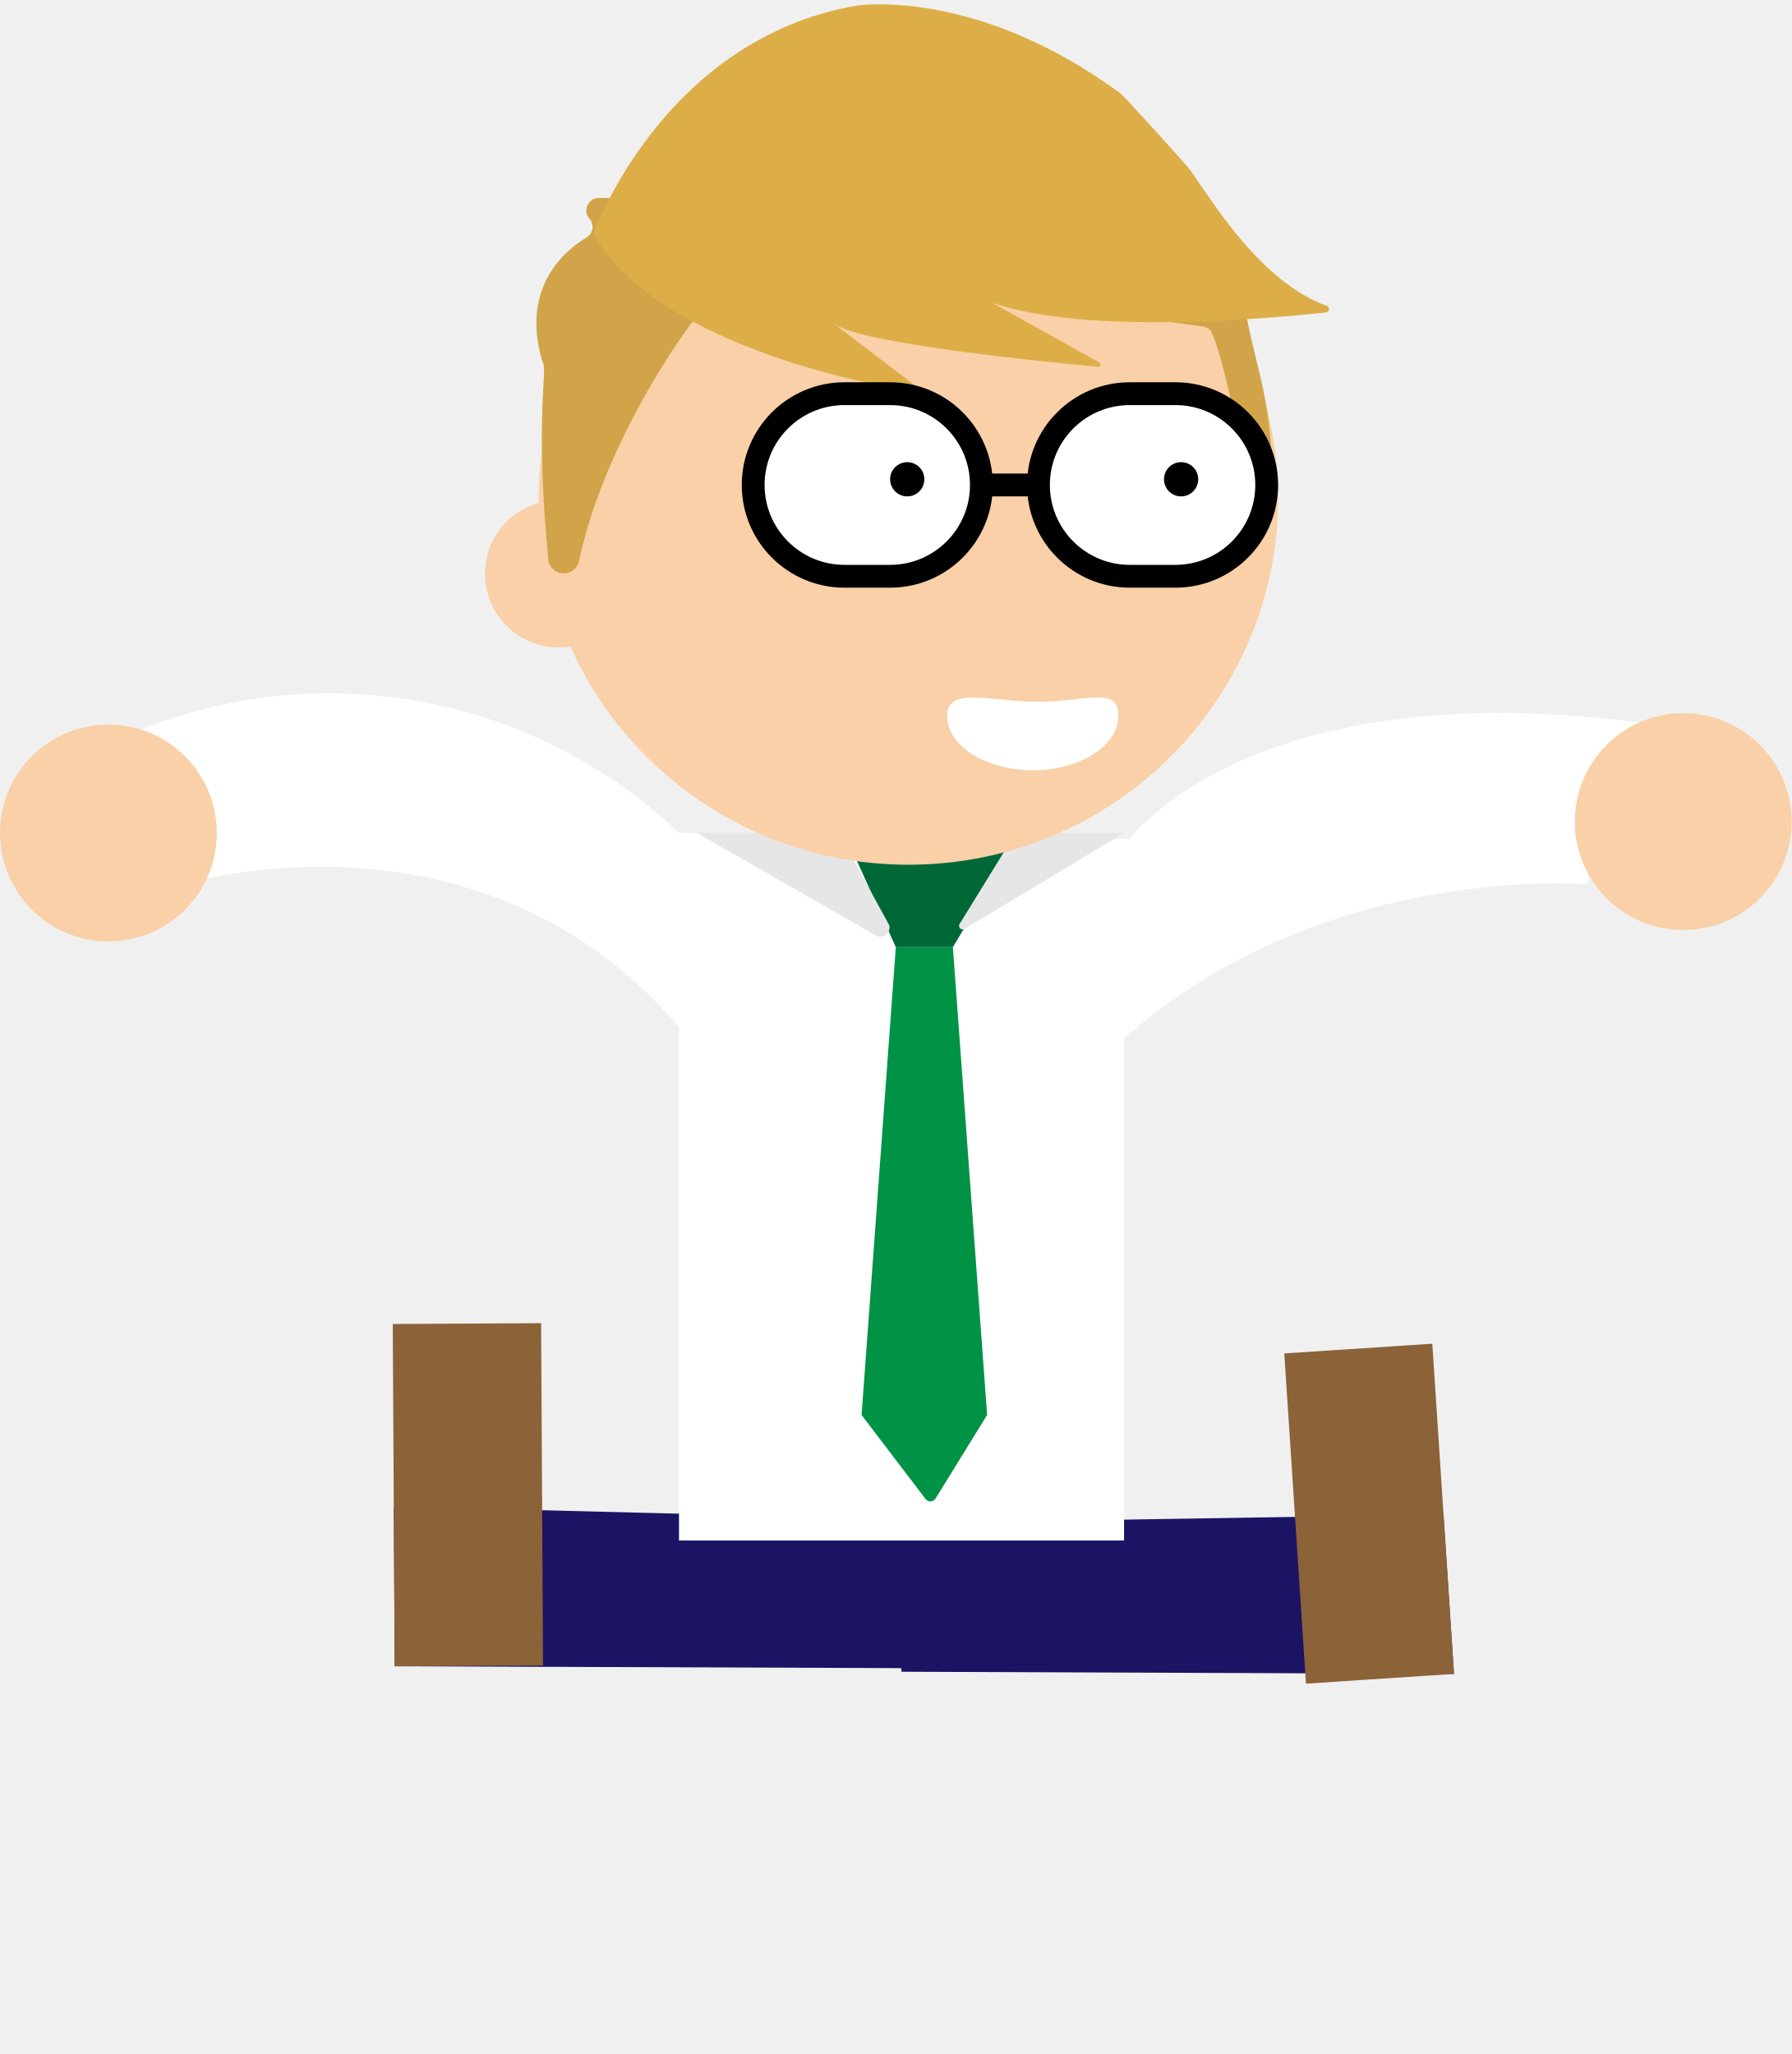
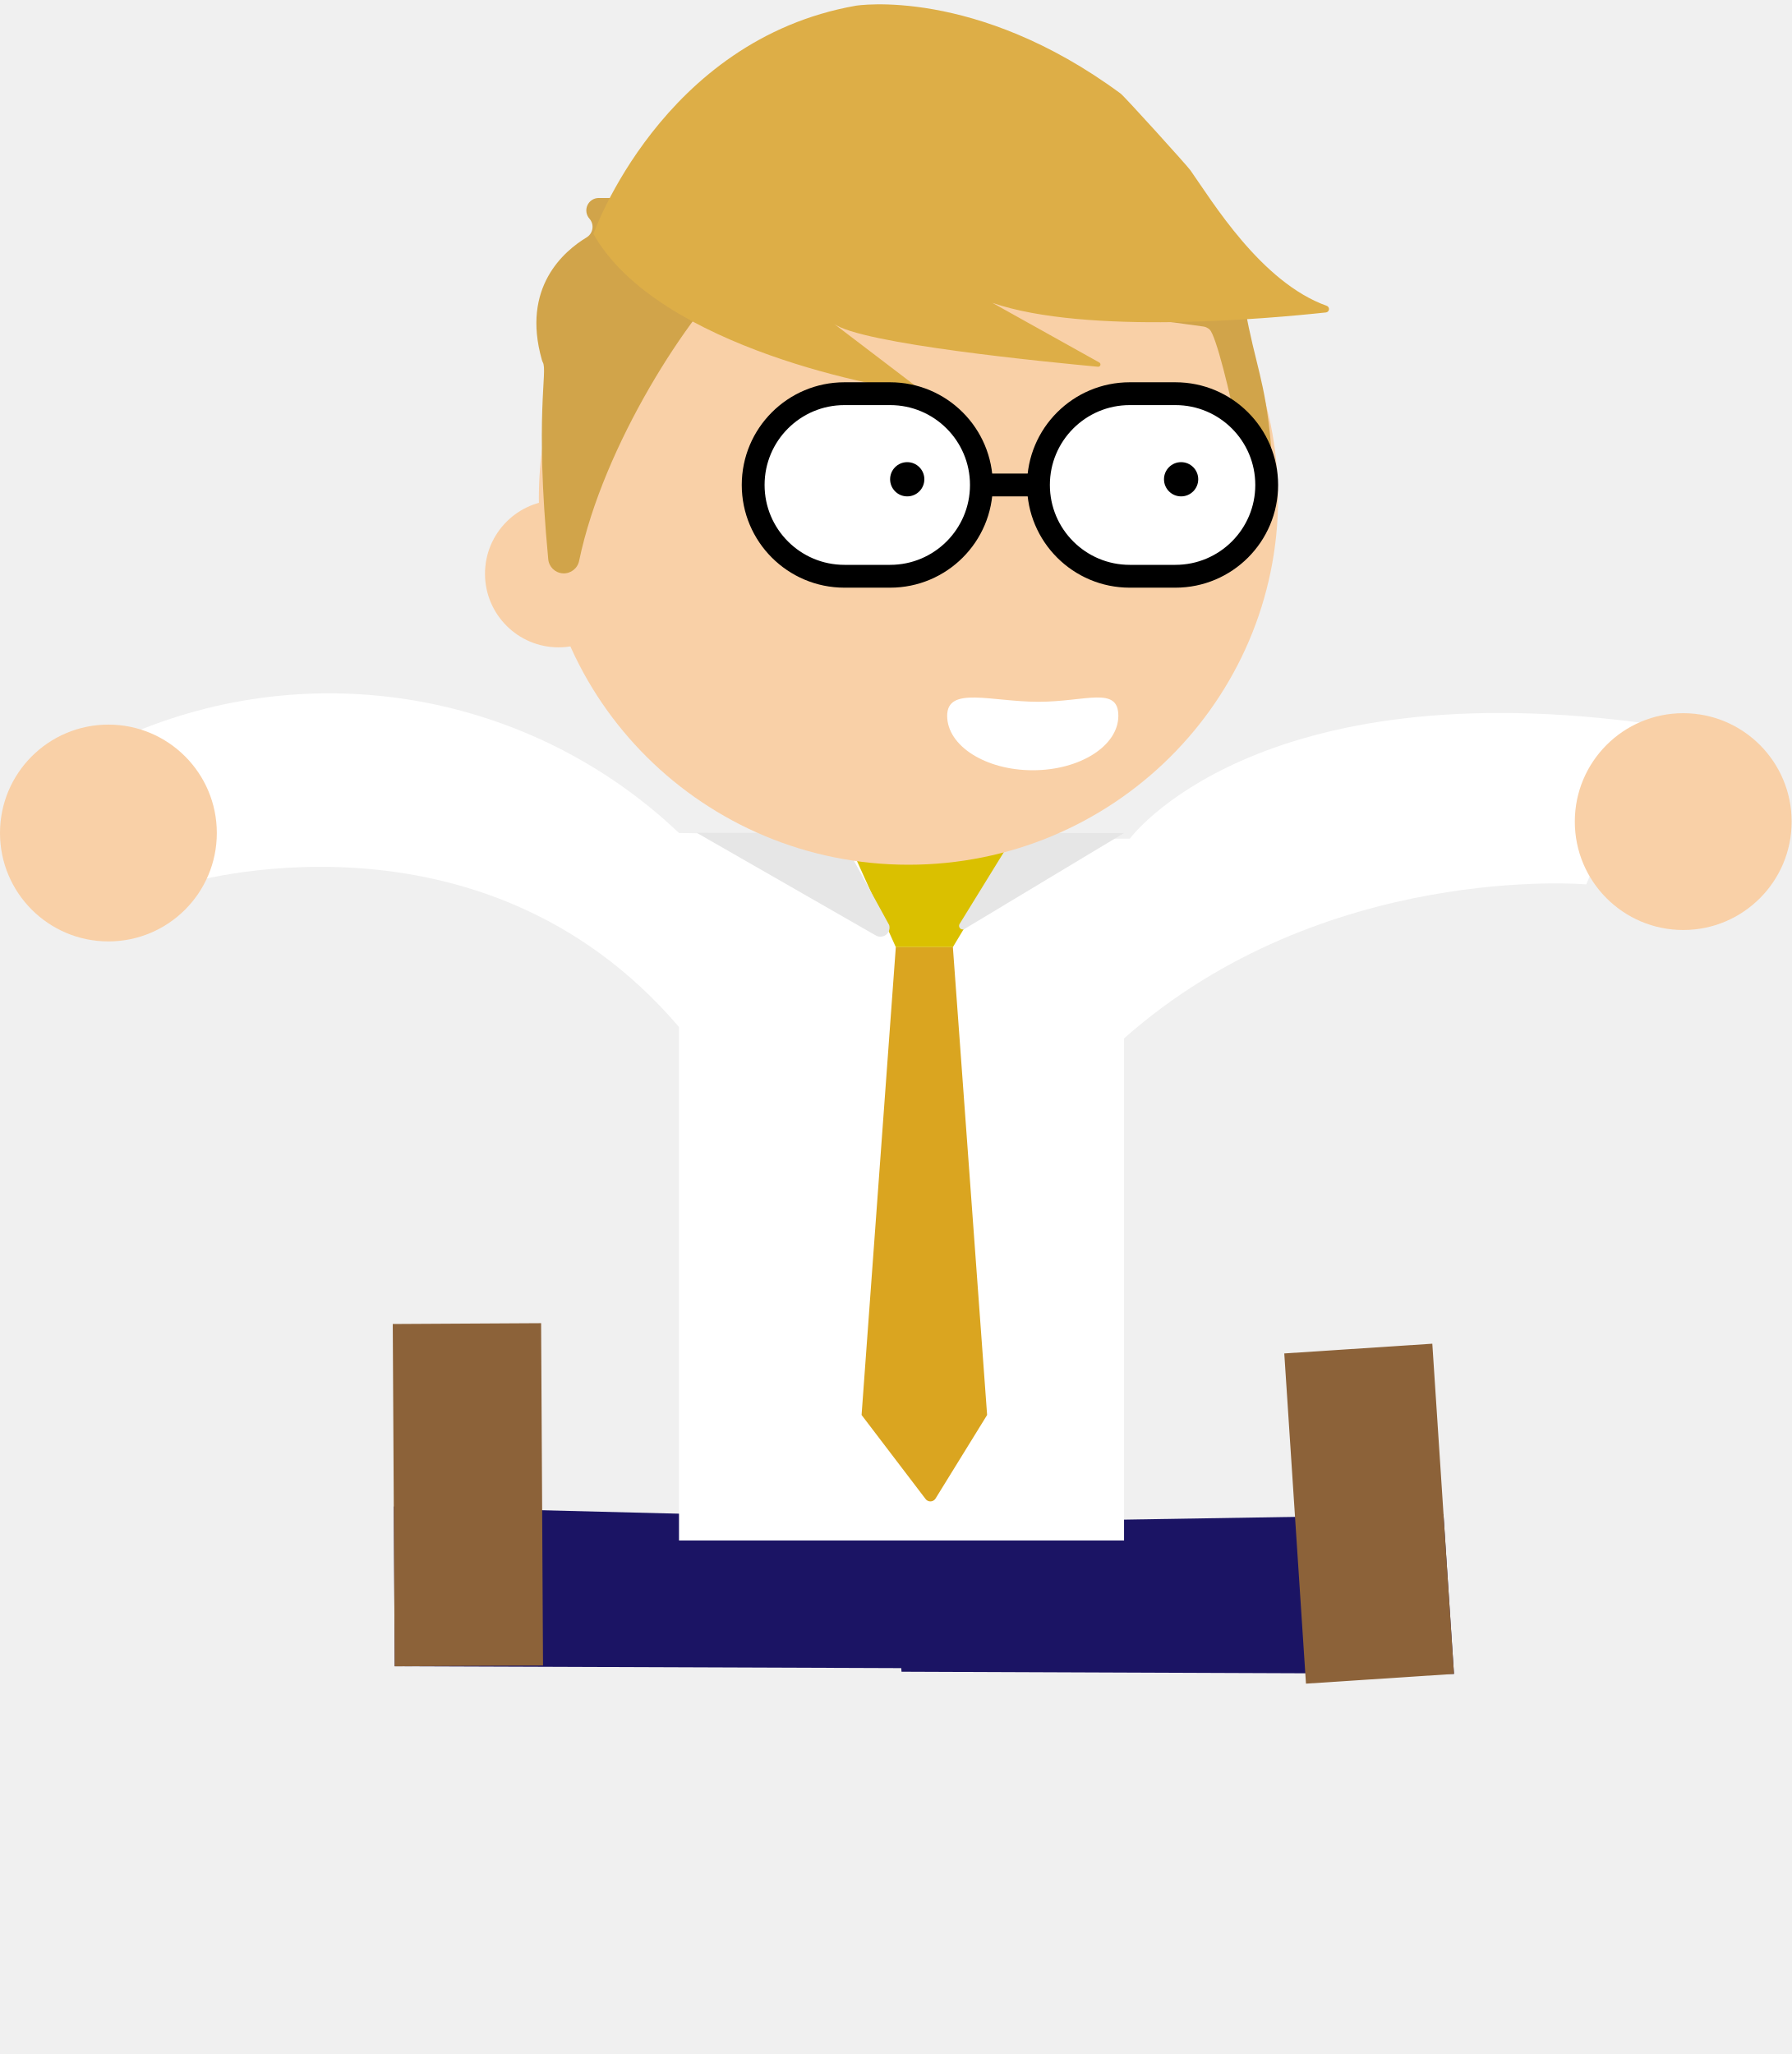
<svg xmlns="http://www.w3.org/2000/svg" viewBox="0 0 157 180">
  <path d="m34.59 146.02-.08-14 45.44 1.15.61 13.02z" fill="#1b1464" />
  <path d="m26 124.49h30v13h-30z" fill="#8c6239" transform="matrix(.00558502 .9999844 -.9999844 .00558502 171.76 89.26)" />
  <path d="m126.49 132.72.92 13.97-48.41-.19-1-13z" fill="#1b1464" />
  <path d="m105.47 126.15h29v13h-29z" fill="#8c6239" transform="matrix(-.06557729 -.9978475 .9978475 -.06557729 -4.52 261.06)" />
  <path d="m98.5 91v44h-39v-45c-17.5-20.5-43.5-12.5-43.5-12.5l-5-13a44.49 44.49 0 0 1 48.5 8.5l31.5.5h8s11-15 46-10l-6 14s-23-2-40.5 13.5" fill="#fff" />
  <circle cx="9.5" cy="73" fill="#f9d0a7" r="9.5" />
  <circle cx="147.5" cy="72" fill="#f9d0a7" r="9.5" />
-   <path d="m73.99 73 4.51 10h5l6-10z" fill="#006837" />
-   <path d="m78.5 83-3 41 5.59 7.34a.53.53 0 0 0 .88 0l4.53-7.34-3-41z" fill="#009245" />
+   <path d="m73.99 73 4.51 10h5l6-10z" fill="#DAC000" />
+   <path d="m78.5 83-3 41 5.59 7.34a.53.53 0 0 0 .88 0l4.53-7.34-3-41z" fill="#DAA520" />
  <path d="m73.5 73 4.42 8.07a.8.8 0 0 1 -1.17.91l-15.7-9z" fill="#e6e6e6" />
  <path d="m84.07 81 4.93-8h9.5l-14 8.42a.32.32 0 0 1 -.43-.42z" fill="#e6e6e6" />
  <ellipse cx="79.61" cy="43.64" fill="#f9d0a7" rx="32.39" ry="32.14" />
  <circle cx="48.95" cy="50.28" fill="#f9d0a7" r="6.45" />
  <path d="m98 62.73c0 2.63-3.36 4.77-7.5 4.77s-7.5-2.14-7.5-4.77 3.86-1.23 8-1.23 7-1.41 7 1.23z" fill="#fff" />
  <path d="m111.36 38.81c-.5-5.47-1.36-6.81-2.26-11.81a1.09 1.09 0 0 0 -.58-.78l-22.76-11.57a1 1 0 0 0 -.63-.11l-22.37 2.81h-10.3a1.09 1.09 0 0 0 -.81 1.81 1.08 1.08 0 0 1 -.24 1.64c-2 1.21-5.73 4.39-3.93 10.72a1.17 1.17 0 0 0 .09.24c.44.8-.73 4.45.47 17.23a1.37 1.37 0 0 0 2.71.15c2.11-10.14 9.64-21.74 14.07-25.72a1.06 1.06 0 0 1 .92-.23l39.75 5.43a1.08 1.08 0 0 1 .51.26c.54.51 1.72 5.17 2.76 10.3a1.31 1.31 0 0 0 2.6-.37z" fill="#d1a44a" />
  <path d="m80.59 34.32c-2.59-.17-22.91-3.74-28.59-13.82 0 0 6-17 23-20 0 0 10.46-1.7 23.2 7.7.37.28 5.86 6.35 6.12 6.73 1.92 2.73 6.2 9.82 11.94 11.87a.3.3 0 0 1 -.06.58c-5 .54-21 2-29.24-.84l9.36 5.22a.2.2 0 0 1 -.1.38c-4.14-.39-20.88-2-23.17-3.79l7.6 5.79a.1.1 0 0 1 -.06.18z" fill="#ddae47" />
  <g stroke="#000" stroke-miterlimit="10" stroke-width="2">
    <rect fill="#fff" height="16" rx="8" width="20" x="91" y="34.5" />
    <rect fill="#fff" height="16" rx="8" width="20" x="66" y="34.5" />
    <path d="m86 42.5h5" fill="none" />
  </g>
  <circle cx="79.5" cy="42" r="1.5" />
  <circle cx="103.5" cy="42" r="1.5" />
</svg>
